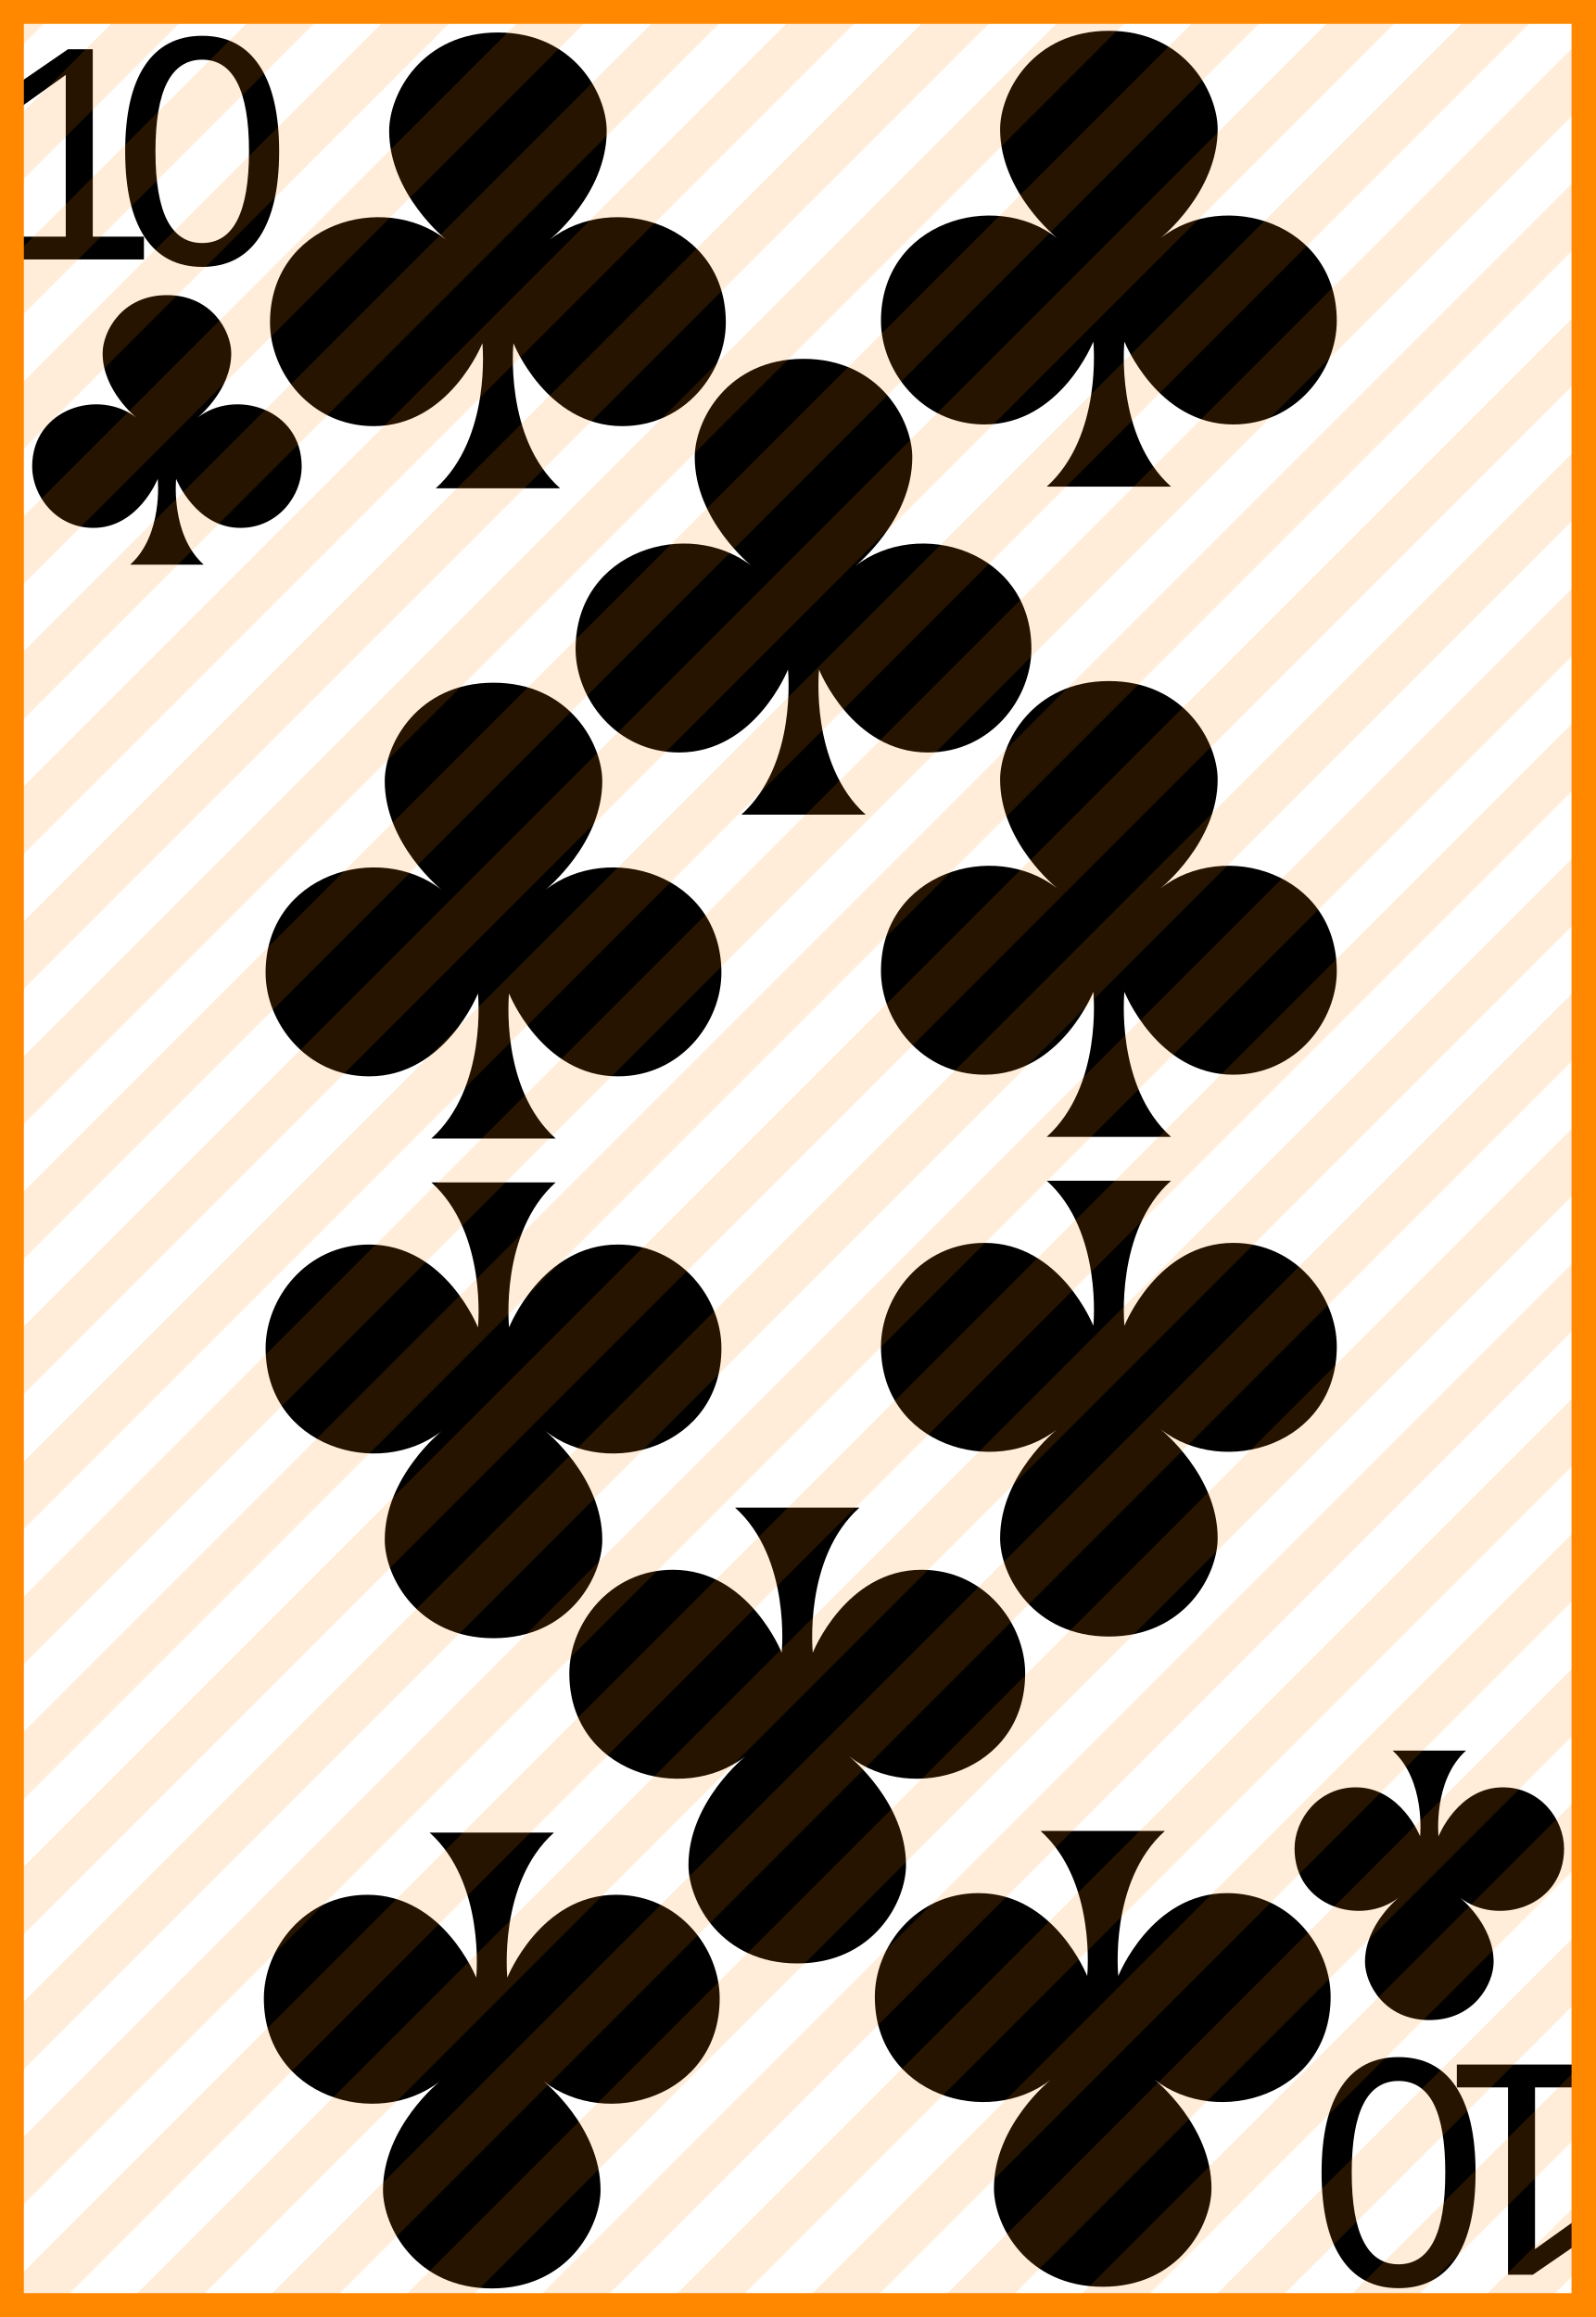
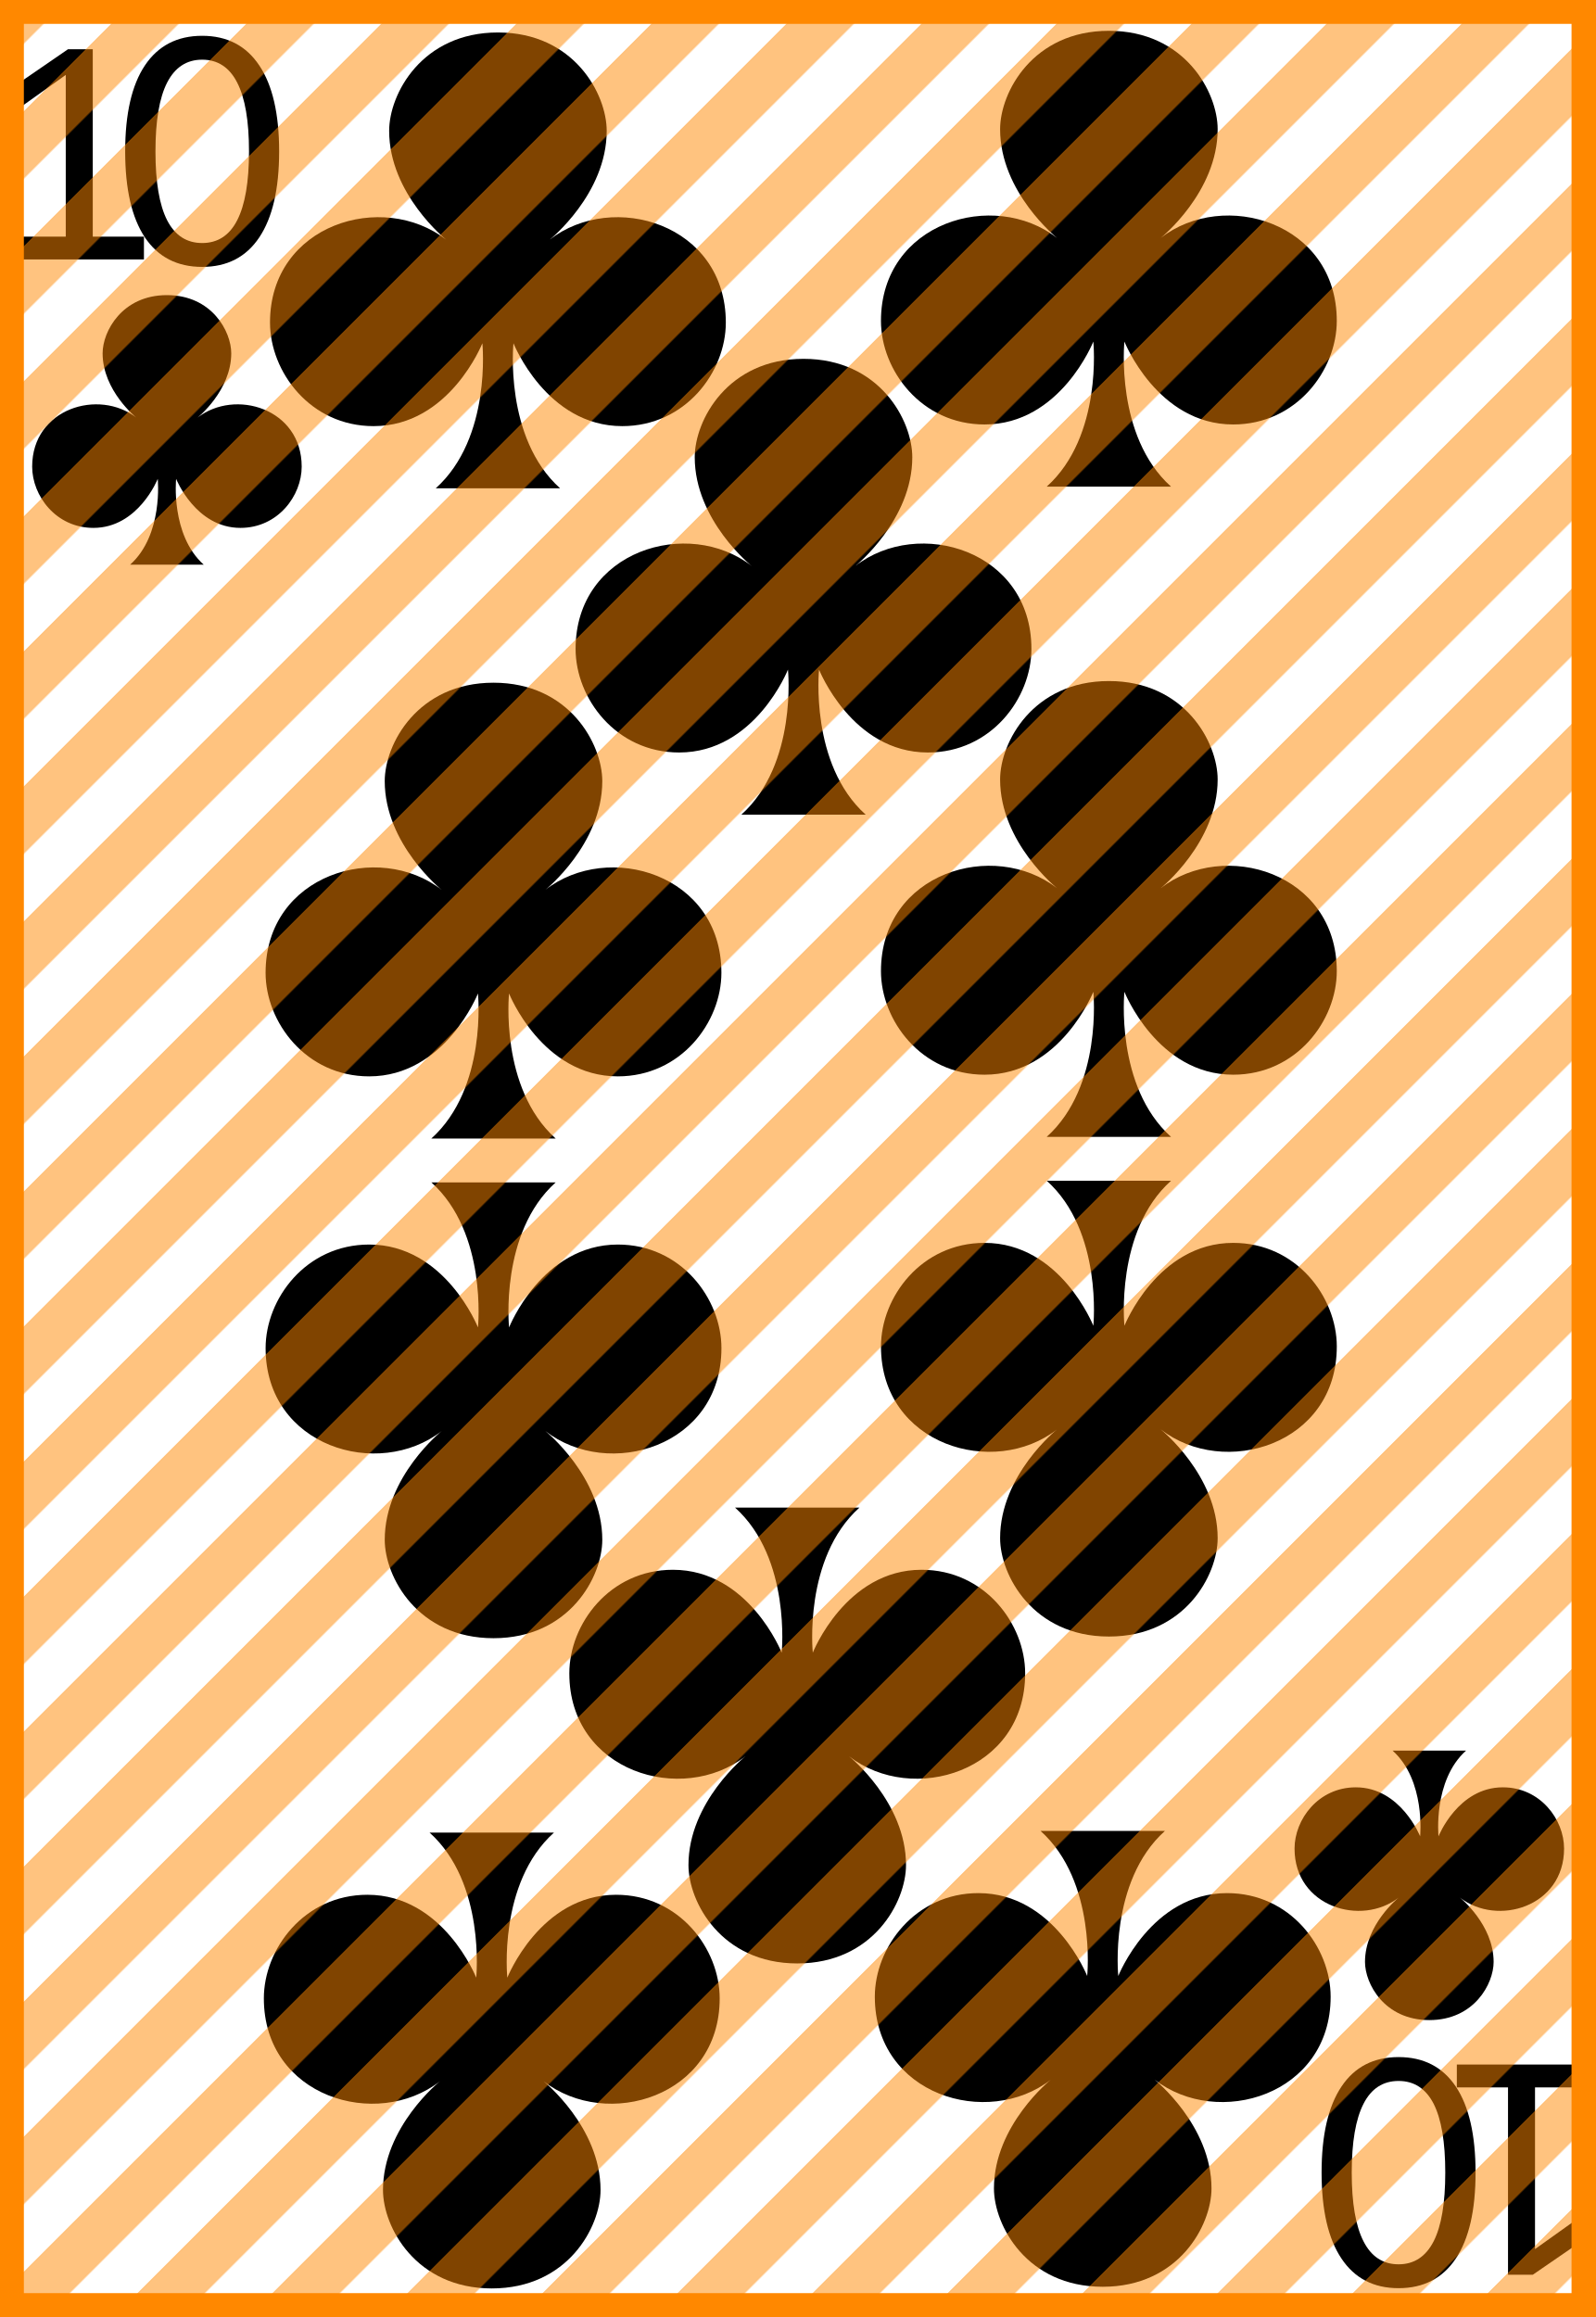
<svg xmlns="http://www.w3.org/2000/svg" xmlns:xlink="http://www.w3.org/1999/xlink" width="167.087pt" height="242.667pt" viewBox="0 0 167.087 242.667" xml:space="preserve" id="svg2" version="1.1">
  <defs id="defs41">
    <pattern id="diagonalStripes" patternUnits="userSpaceOnUse" width="10" height="10" patternTransform="rotate(45)">
-       <line x1="0" y="0" x2="0" y2="10" stroke="#FF8800" stroke-width="10" opacity="0.15" />
+       <line x1="0" y="0" x2="0" y2="10" stroke="#FF8800" stroke-width="10" opacity="0.5" />
    </pattern>
    <radialGradient xlink:href="#linearGradient2984" id="radialGradient3760" cx="48.231" cy="18.138" fx="48.231" fy="18.138" r="9.5" gradientUnits="userSpaceOnUse" gradientTransform="matrix(-1.560526,0.01828294,-0.02684055,-2.290953,123.9838,58.80911)" />
    <linearGradient id="linearGradient2984">
      <stop style="stop-color:#000000;stop-opacity:1;" offset="0" id="stop2986" />
      <stop style="stop-color:#000000;stop-opacity:0.656;" offset="1" id="stop2988" />
    </linearGradient>
    <radialGradient xlink:href="#linearGradient3784" id="radialGradient3792" cx="171.487" cy="511.223" fx="171.487" fy="511.223" r="81.903" gradientTransform="matrix(1.152989,-0.6739155,0.3948202,0.6754904,-233.6326,270.4008)" gradientUnits="userSpaceOnUse" />
    <linearGradient id="linearGradient3784">
      <stop style="stop-color:#ffffff;stop-opacity:0.534;" offset="0" id="stop3786" />
      <stop style="stop-color:#000000;stop-opacity:0;" offset="1" id="stop3788" />
    </linearGradient>
    <radialGradient r="81.903" fy="511.223" fx="171.487" cy="511.223" cx="171.487" gradientTransform="matrix(1.152989,-0.6739155,0.3948202,0.6754904,-233.6326,270.4008)" gradientUnits="userSpaceOnUse" id="radialGradient3855" xlink:href="#linearGradient3784-4" />
    <linearGradient id="linearGradient3784-4">
      <stop style="stop-color:#ffffff;stop-opacity:0.519;" offset="0" id="stop3786-8" />
      <stop style="stop-color:#000000;stop-opacity:0;" offset="1" id="stop3788-6" />
    </linearGradient>
    <radialGradient r="81.903" fy="461.841" fx="181.694" cy="461.841" cx="181.694" gradientTransform="matrix(1.152989,-0.6739155,0.3948202,0.6754904,-233.6326,270.4008)" gradientUnits="userSpaceOnUse" id="radialGradient3916" xlink:href="#linearGradient3784-3" />
    <linearGradient id="linearGradient3784-3">
      <stop style="stop-color:#ffffff;stop-opacity:0.702;" offset="0" id="stop3786-86" />
      <stop style="stop-color:#000000;stop-opacity:0;" offset="1" id="stop3788-2" />
    </linearGradient>
  </defs>
  <g id="Layer_x0020_1" style="fill-rule:nonzero;clip-rule:nonzero;stroke:#000000;stroke-miterlimit:4;">
    <path style="fill:#FFFFFF;stroke-width:0.5;" d="M166.837,235.548c0,3.777-3.087,6.869-6.871,6.869H7.111c-3.775,0-6.861-3.092-6.861-6.869V7.12C0.25,3.343,3.336,0.25,7.111,0.25h152.855    c3.784,0,6.871,3.093,6.871,6.87v228.428z" id="path5" />
    <g style="stroke:none;" id="g7">
      <g id="g9">
				
			</g>
    </g>
    <g id="g15">
			
		</g>
    <g id="g19">
			
		</g>
    <g style="stroke:none;" id="g23">
      <g id="g25">
				
			</g>
    </g>
    <g style="stroke:none;" id="g31">
      <g id="g33">
				
			</g>
    </g>
  </g>
  <g transform="matrix(1.485651,0,0,1.485651,-54.02466,10.01807)" id="layer1-1-4">
    <path id="cl-9" d="m 50.291,22.698 c 0,0 2.375,-1.9 2.375,-4.534 0,-1.542 -1.369,-4.102 -4.534,-4.102 -3.165,0 -4.534,2.561 -4.534,4.102 0,2.634 2.375,4.534 2.375,4.534 -2.638,-2.055 -7.341,-0.652 -7.341,3.455 0,2.056 1.68,4.318 4.318,4.318 3.165,0 4.534,-3.455 4.534,-3.455 0,0 0.402,3.938 -1.943,6.046 h 5.182 c -2.345,-2.107 -1.943,-6.046 -1.943,-6.046 0,0 1.369,3.455 4.534,3.455 2.639,0 4.318,-2.263 4.318,-4.318 0,-4.107 -4.703,-5.51 -7.341,-3.455 z" style="fill:#000000" />
  </g>
  <g transform="matrix(-1.485651,0,0,-1.485651,221.1992,232.4618)" id="layer1-1-4-1">
    <path id="cl-9-7" d="m 50.291,22.698 c 0,0 2.375,-1.9 2.375,-4.534 0,-1.542 -1.369,-4.102 -4.534,-4.102 -3.165,0 -4.534,2.561 -4.534,4.102 0,2.634 2.375,4.534 2.375,4.534 -2.638,-2.055 -7.341,-0.652 -7.341,3.455 0,2.056 1.68,4.318 4.318,4.318 3.165,0 4.534,-3.455 4.534,-3.455 0,0 0.402,3.938 -1.943,6.046 h 5.182 c -2.345,-2.107 -1.943,-6.046 -1.943,-6.046 0,0 1.369,3.455 4.534,3.455 2.639,0 4.318,-2.263 4.318,-4.318 0,-4.107 -4.703,-5.51 -7.341,-3.455 z" style="fill:#000000" />
  </g>
  <path style="fill:#000000" d="m 57.573,25.1 c 0,0 5.967,-4.774 5.967,-11.392 0,-3.874 -3.44,-10.307 -11.392,-10.307 -7.952,0 -11.392,6.435 -11.392,10.307 0,6.618 5.967,11.392 5.967,11.392 -6.628,-5.163 -18.445,-1.638 -18.445,8.681 0,5.166 4.221,10.849 10.849,10.849 7.952,0 11.392,-8.681 11.392,-8.681 0,0 1.01,9.895 -4.882,15.191 h 13.02 c -5.892,-5.294 -4.882,-15.191 -4.882,-15.191 0,0 3.44,8.681 11.392,8.681 6.631,0 10.849,-5.686 10.849,-10.849 0,-10.319 -11.817,-13.844 -18.445,-8.681 z" id="cl-9-8" />
  <path style="fill:#000000" d="m 57.11,93.201 c 0,0 5.967,-4.774 5.967,-11.392 0,-3.874 -3.44,-10.307 -11.392,-10.307 -7.952,0 -11.392,6.435 -11.392,10.307 0,6.618 5.967,11.392 5.967,11.392 -6.628,-5.163 -18.445,-1.638 -18.445,8.681 0,5.166 4.221,10.849 10.849,10.849 7.952,0 11.392,-8.681 11.392,-8.681 0,0 1.01,9.895 -4.882,15.191 h 13.02 c -5.892,-5.294 -4.882,-15.191 -4.882,-15.191 0,0 3.44,8.681 11.392,8.681 6.631,0 10.849,-5.686 10.849,-10.849 0,-10.319 -11.817,-13.844 -18.445,-8.681 z" id="cl-9-8-0" />
  <path style="fill:#000000" d="m 121.558,24.926 c 0,0 5.967,-4.774 5.967,-11.392 0,-3.874 -3.44,-10.307 -11.392,-10.307 -7.952,0 -11.392,6.435 -11.392,10.307 0,6.618 5.967,11.392 5.967,11.392 -6.628,-5.163 -18.445,-1.638 -18.445,8.681 0,5.166 4.221,10.849 10.849,10.849 7.952,0 11.392,-8.681 11.392,-8.681 0,0 1.01,9.895 -4.882,15.191 h 13.02 c -5.892,-5.294 -4.882,-15.191 -4.882,-15.191 0,0 3.44,8.681 11.392,8.681 6.631,0 10.849,-5.686 10.849,-10.849 0,-10.319 -11.817,-13.844 -18.445,-8.681 z" id="cl-9-8-9" />
  <path style="fill:#000000" d="m 121.558,93.027 c 0,0 5.967,-4.774 5.967,-11.392 0,-3.874 -3.44,-10.307 -11.392,-10.307 -7.952,0 -11.392,6.435 -11.392,10.307 0,6.618 5.967,11.392 5.967,11.392 -6.628,-5.163 -18.445,-1.638 -18.445,8.681 0,5.166 4.221,10.849 10.849,10.849 7.952,0 11.392,-8.681 11.392,-8.681 0,0 1.01,9.895 -4.882,15.191 h 13.02 c -5.892,-5.294 -4.882,-15.191 -4.882,-15.191 0,0 3.44,8.681 11.392,8.681 6.631,0 10.849,-5.686 10.849,-10.849 0,-10.319 -11.817,-13.844 -18.445,-8.681 z" id="cl-9-8-0-4" />
  <path style="fill:#000000" d="m 89.577,59.281 c 0,0 5.967,-4.774 5.967,-11.392 0,-3.874 -3.44,-10.307 -11.392,-10.307 -7.952,0 -11.392,6.435 -11.392,10.307 0,6.618 5.967,11.392 5.967,11.392 -6.628,-5.163 -18.445,-1.638 -18.445,8.681 0,5.166 4.221,10.849 10.849,10.849 7.952,0 11.392,-8.681 11.392,-8.681 0,0 1.01,9.895 -4.882,15.191 h 13.02 c -5.892,-5.294 -4.882,-15.191 -4.882,-15.191 0,0 3.44,8.681 11.392,8.681 6.631,0 10.849,-5.686 10.849,-10.849 0,-10.319 -11.817,-13.844 -18.445,-8.681 z" id="cl-9-8-8" />
  <path style="fill:#000000" d="m 110.063,217.802 c 0,0 -5.967,4.774 -5.967,11.392 0,3.874 3.44,10.307 11.392,10.307 7.952,0 11.392,-6.435 11.392,-10.307 0,-6.618 -5.967,-11.392 -5.967,-11.392 6.628,5.163 18.445,1.638 18.445,-8.681 0,-5.166 -4.221,-10.849 -10.849,-10.849 -7.952,0 -11.392,8.681 -11.392,8.681 0,0 -1.01,-9.895 4.882,-15.191 h -13.02 c 5.892,5.294 4.882,15.191 4.882,15.191 0,0 -3.44,-8.681 -11.392,-8.681 -6.631,0 -10.849,5.686 -10.849,10.849 0,10.319 11.817,13.844 18.445,8.681 z" id="cl-9-8-4" />
  <path style="fill:#000000" d="m 110.708,149.701 c 0,0 -5.967,4.774 -5.967,11.392 0,3.874 3.44,10.307 11.392,10.307 7.952,0 11.392,-6.435 11.392,-10.307 0,-6.618 -5.967,-11.392 -5.967,-11.392 6.628,5.163 18.445,1.638 18.445,-8.681 0,-5.166 -4.221,-10.849 -10.849,-10.849 -7.952,0 -11.392,8.681 -11.392,8.681 0,0 -1.01,-9.895 4.882,-15.191 h -13.02 c 5.892,5.294 4.882,15.191 4.882,15.191 0,0 -3.44,-8.681 -11.392,-8.681 -6.631,0 -10.849,5.686 -10.849,10.849 0,10.319 11.817,13.844 18.445,8.681 z" id="cl-9-8-0-2" />
  <path style="fill:#000000" d="m 46.078,217.976 c 0,0 -5.967,4.774 -5.967,11.392 0,3.874 3.44,10.307 11.392,10.307 7.952,0 11.392,-6.435 11.392,-10.307 0,-6.618 -5.967,-11.392 -5.967,-11.392 6.628,5.163 18.445,1.638 18.445,-8.681 0,-5.166 -4.221,-10.849 -10.849,-10.849 -7.952,0 -11.392,8.681 -11.392,8.681 0,0 -1.01,-9.895 4.882,-15.191 H 44.992 c 5.892,5.294 4.882,15.191 4.882,15.191 0,0 -3.44,-8.681 -11.392,-8.681 -6.631,0 -10.849,5.686 -10.849,10.849 0,10.319 11.817,13.844 18.445,8.681 z" id="cl-9-8-9-6" />
  <path style="fill:#000000" d="m 46.261,149.875 c 0,0 -5.967,4.774 -5.967,11.392 0,3.874 3.44,10.307 11.392,10.307 7.952,0 11.392,-6.435 11.392,-10.307 0,-6.618 -5.967,-11.392 -5.967,-11.392 6.628,5.163 18.445,1.638 18.445,-8.681 0,-5.166 -4.221,-10.849 -10.849,-10.849 -7.952,0 -11.392,8.681 -11.392,8.681 0,0 -1.01,-9.895 4.882,-15.191 H 45.176 c 5.892,5.294 4.882,15.191 4.882,15.191 0,0 -3.44,-8.681 -11.392,-8.681 -6.631,0 -10.849,5.686 -10.849,10.849 0,10.319 11.817,13.844 18.445,8.681 z" id="cl-9-8-0-4-9" />
  <text xml:space="preserve" style="font-size:32px;font-style:normal;font-weight:normal;line-height:125%;letter-spacing:0px;word-spacing:0px;fill:#000000;fill-opacity:1;stroke:none;font-family:Bitstream Vera Sans" x="-1.162" y="27.17" id="text3788">
    <tspan id="tspan3790" x="-1.162" y="27.17" style="font-style:normal;font-variant:normal;font-weight:normal;font-stretch:normal;font-family:Arial;-inkscape-font-specification:Arial">1</tspan>
  </text>
  <text xml:space="preserve" style="font-size:32px;font-style:normal;font-weight:normal;line-height:125%;letter-spacing:0px;word-spacing:0px;fill:#000000;fill-opacity:1;stroke:none;font-family:Bitstream Vera Sans" x="11" y="27.499" id="text3038">
    <tspan id="tspan3040" x="11" y="27.499">0</tspan>
  </text>
  <path style="fill:#000000" d="m 78.07,183.938 c 0,0 -5.967,4.774 -5.967,11.392 0,3.874 3.44,10.307 11.392,10.307 7.952,0 11.392,-6.435 11.392,-10.307 0,-6.618 -5.967,-11.392 -5.967,-11.392 6.628,5.163 18.445,1.638 18.445,-8.681 0,-5.166 -4.221,-10.849 -10.849,-10.849 -7.952,0 -11.392,8.681 -11.392,8.681 0,0 -1.01,-9.895 4.882,-15.191 H 76.984 c 5.892,5.294 4.882,15.191 4.882,15.191 0,0 -3.44,-8.681 -11.392,-8.681 -6.631,0 -10.849,5.686 -10.849,10.849 0,10.319 11.817,13.844 18.445,8.681 z" id="cl-9-8-8-8" />
  <text xml:space="preserve" style="font-size:32px;font-style:normal;font-weight:normal;line-height:125%;letter-spacing:0px;word-spacing:0px;fill:#000000;fill-opacity:1;stroke:none;font-family:Bitstream Vera Sans" x="-168.809" y="-216.226" id="text3788-0" transform="scale(-1,-1)">
    <tspan id="tspan3790-6" x="-168.809" y="-216.226" style="font-style:normal;font-variant:normal;font-weight:normal;font-stretch:normal;font-family:Arial;-inkscape-font-specification:Arial">1</tspan>
  </text>
  <text xml:space="preserve" style="font-size:32px;font-style:normal;font-weight:normal;line-height:125%;letter-spacing:0px;word-spacing:0px;fill:#000000;fill-opacity:1;stroke:none;font-family:Bitstream Vera Sans" x="-156.646" y="-215.897" id="text3038-8" transform="scale(-1,-1)">
    <tspan id="tspan3040-9" x="-156.646" y="-215.897">0</tspan>
  </text>
  <rect x="0.25" y="0.25" width="166.587" height="242.167" fill="url(#diagonalStripes)" stroke="none" />
  <rect x="0" y="0" width="167.087" height="242.667" fill="none" stroke="#FF8800" stroke-width="5" />
</svg>
